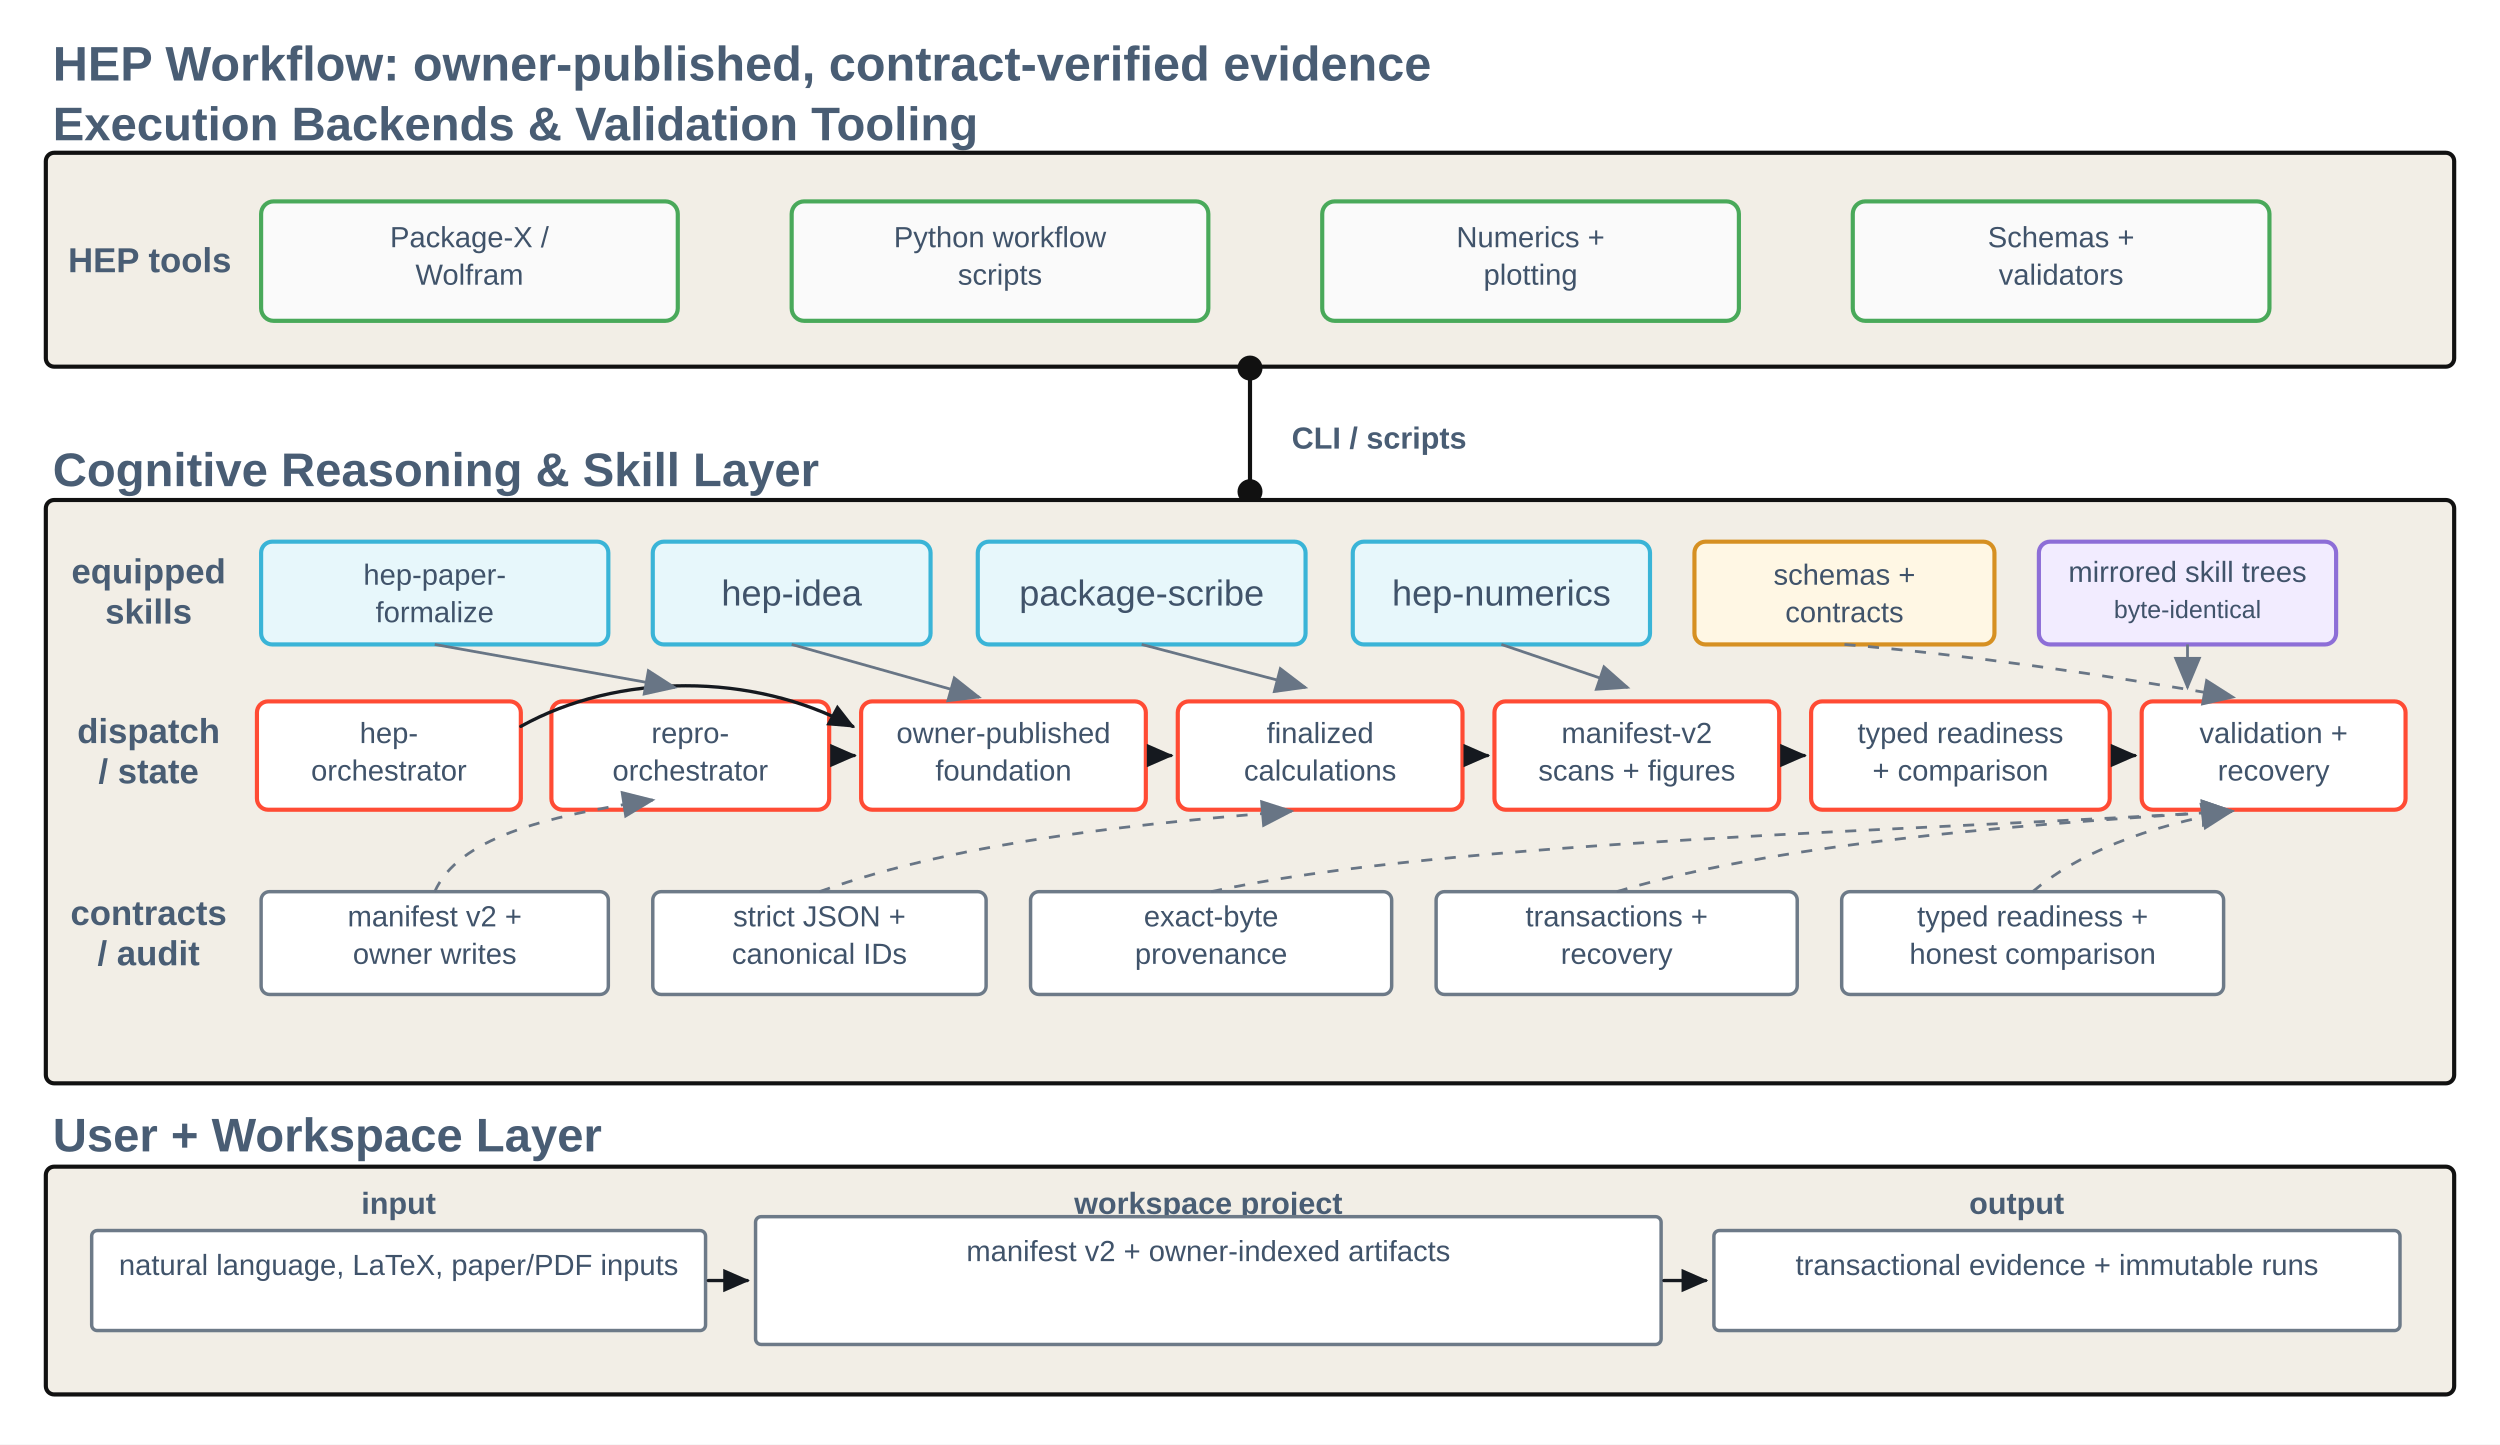
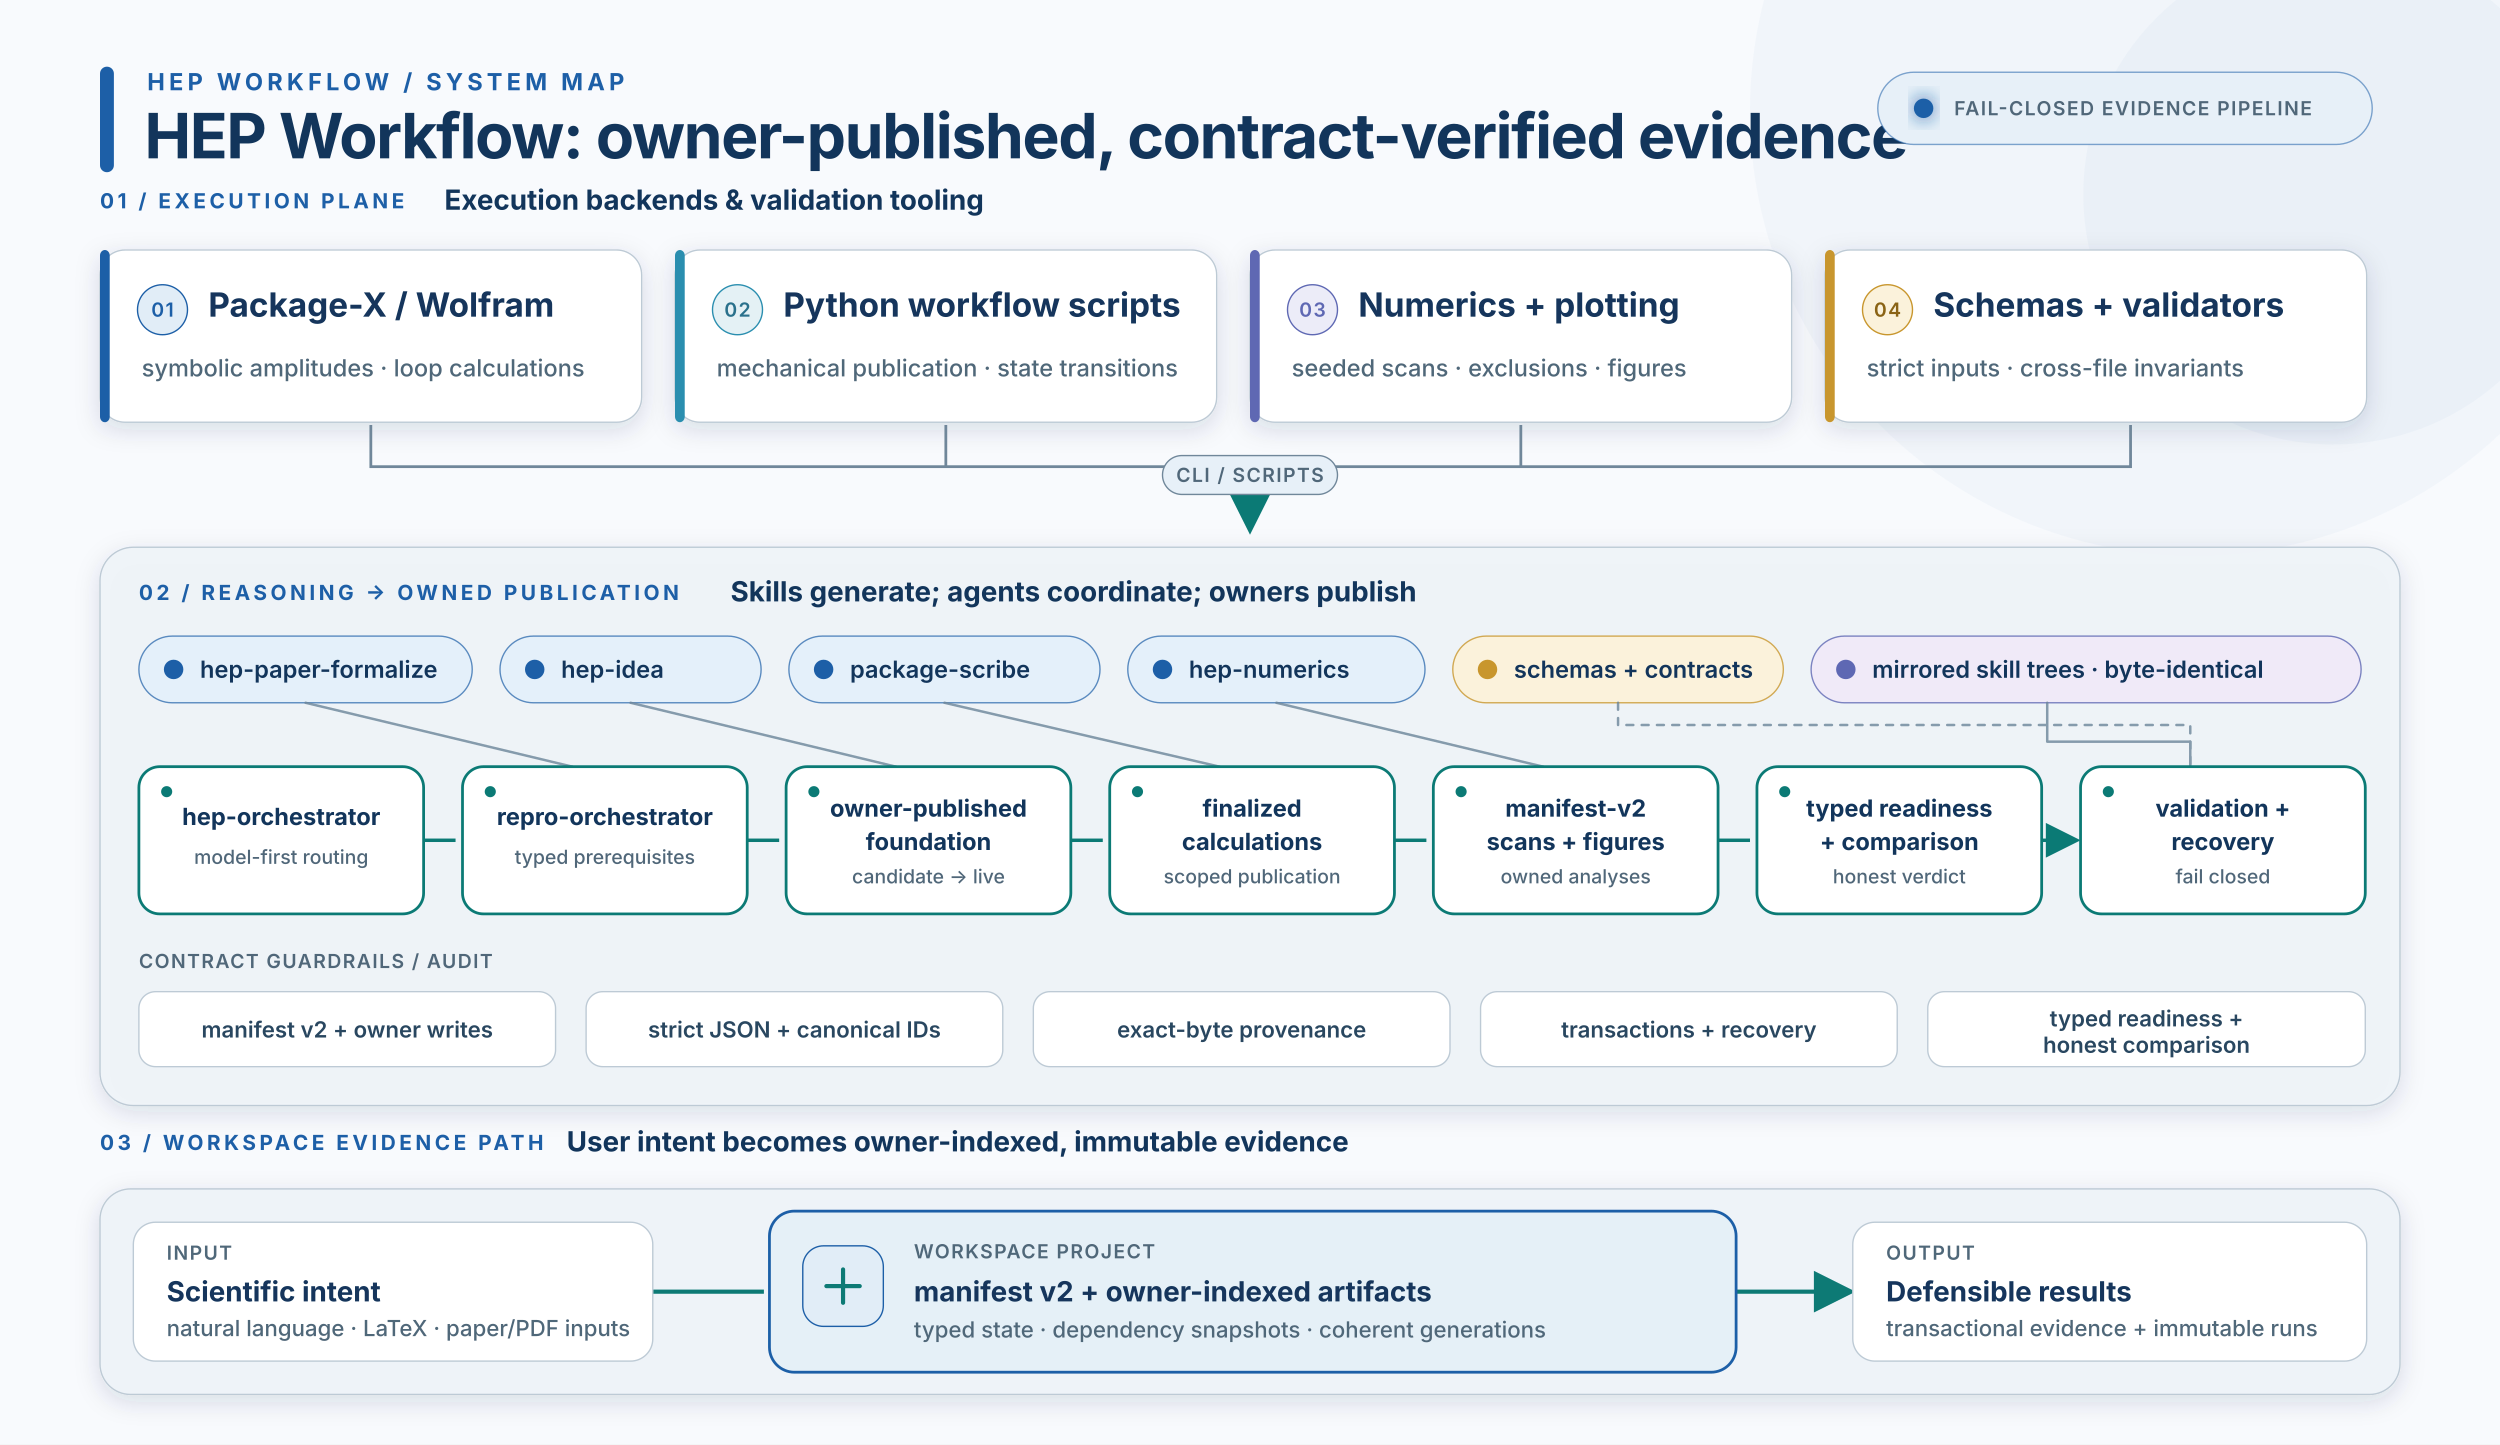
- <svg xmlns="http://www.w3.org/2000/svg" width="1800" height="1040" viewBox="0 0 1800 1040">
+ <svg xmlns="http://www.w3.org/2000/svg" width="1800" height="1040" viewBox="0 0 1800 1040" role="img" aria-labelledby="title desc">
  <defs>
+     <linearGradient id="bg" x1="0" y1="0" x2="1" y2="1">
+       <stop offset="0" stop-color="#07111f" />
+       <stop offset="0.55" stop-color="#0b1830" />
+       <stop offset="1" stop-color="#11172c" />
+     </linearGradient>
+     <linearGradient id="cyanGlow" x1="0" y1="0" x2="1" y2="1">
+       <stop offset="0" stop-color="#2dd4bf" />
+       <stop offset="1" stop-color="#38bdf8" />
+     </linearGradient>
+     <linearGradient id="violetGlow" x1="0" y1="0" x2="1" y2="1">
+       <stop offset="0" stop-color="#8b5cf6" />
+       <stop offset="1" stop-color="#c084fc" />
+     </linearGradient>
+     <linearGradient id="amberGlow" x1="0" y1="0" x2="1" y2="1">
+       <stop offset="0" stop-color="#fbbf24" />
+       <stop offset="1" stop-color="#fb7185" />
+     </linearGradient>
+     <pattern id="grid" width="40" height="40" patternUnits="userSpaceOnUse">
+       <path d="M40 0H0V40" fill="none" stroke="#8aa4c7" stroke-opacity="0.055" stroke-width="1" />
+     </pattern>
+     <filter id="shadow" x="-20%" y="-30%" width="140%" height="160%">
+       <feDropShadow dx="0" dy="5" stdDeviation="9" flood-color="#12355b" flood-opacity="0.14" />
+     </filter>
+     <filter id="softGlow" x="-30%" y="-60%" width="160%" height="220%">
+       <feGaussianBlur stdDeviation="7" result="blur" />
+       <feMerge>
+         <feMergeNode in="blur" />
+         <feMergeNode in="SourceGraphic" />
+       </feMerge>
+     </filter>
+     <marker id="arrowCyan" markerWidth="10" markerHeight="10" refX="8" refY="5" orient="auto">
+       <path d="M0 0L10 5L0 10Z" fill="#5eead4" />
+     </marker>
+     <marker id="arrowSlate" markerWidth="10" markerHeight="10" refX="8" refY="5" orient="auto">
+       <path d="M0 0L10 5L0 10Z" fill="#7f93b2" />
+     </marker>
    <style>
-       .title { font-family: Arial, Helvetica, sans-serif; font-size: 35px; font-weight: 700; fill: #495d74; }
-       .section { font-family: Arial, Helvetica, sans-serif; font-size: 34px; font-weight: 700; fill: #495d74; }
-       .label { font-family: Arial, Helvetica, sans-serif; font-size: 25px; font-weight: 700; fill: #495d74; }
-       .small-label { font-family: Arial, Helvetica, sans-serif; font-size: 22px; font-weight: 700; fill: #495d74; }
-       .box-text { font-family: Arial, Helvetica, sans-serif; font-size: 26px; fill: #40536a; }
-       .box-text-small { font-family: Arial, Helvetica, sans-serif; font-size: 21px; fill: #40536a; }
-       .tiny { font-family: Arial, Helvetica, sans-serif; font-size: 18px; fill: #40536a; }
-       .panel { fill: #f2eee6; stroke: #111111; stroke-width: 3; }
-       .tool { fill: #fafafa; stroke: #49a95a; stroke-width: 3; }
-       .skill { fill: #e7f7fb; stroke: #3ab4d7; stroke-width: 3; }
-       .contract { fill: #fff7e4; stroke: #d69022; stroke-width: 3; }
-       .mirror { fill: #f2ecff; stroke: #8d6ed7; stroke-width: 3; }
-       .dispatch { fill: #ffffff; stroke: #ff4b34; stroke-width: 3; }
-       .workspace { fill: #ffffff; stroke: #6d7a88; stroke-width: 2.5; }
-       .thin { stroke: #111111; stroke-width: 3; fill: none; }
-       .flow-arrow { stroke: #15191f; stroke-width: 2.4; fill: none; stroke-linecap: round; stroke-linejoin: round; }
-       .thin-gray { stroke: #687585; stroke-width: 2; fill: none; }
-       .dashed { stroke: #687585; stroke-width: 2; fill: none; stroke-dasharray: 8 9; }
+       text { font-family: Inter, ui-sans-serif, -apple-system, BlinkMacSystemFont, "Segoe UI", sans-serif; }
+       .eyebrow { fill: #5eead4; font-size: 17px; font-weight: 700; letter-spacing: 3px; }
+       .title { fill: #f8fbff; font-size: 45px; font-weight: 700; letter-spacing: -1px; }
+       .subtitle { fill: #8fa4c2; font-size: 20px; font-weight: 500; }
+       .section-id { fill: #5eead4; font-size: 15px; font-weight: 700; letter-spacing: 2.5px; }
+       .section-title { fill: #dbeafe; font-size: 20px; font-weight: 650; }
+       .card-title { fill: #f8fafc; font-size: 24px; font-weight: 650; }
+       .card-copy { fill: #9eb1cb; font-size: 17px; font-weight: 500; }
+       .tiny { fill: #8297b5; font-size: 14px; font-weight: 600; letter-spacing: 1px; }
+       .pill { fill: #dbeafe; font-size: 17px; font-weight: 600; }
+       .node { fill: #f8fafc; font-size: 17px; font-weight: 650; }
+       .node-sub { fill: #9db0ca; font-size: 14px; font-weight: 500; }
+       .guard { fill: #cbd5e1; font-size: 16px; font-weight: 600; }
+       .workspace-title { fill: #f8fafc; font-size: 20px; font-weight: 650; }
+       .workspace-copy { fill: #a8bad2; font-size: 16px; font-weight: 500; }
+ 
+       /* Institutional navy theme for conference and seminar projection. */
+       .eyebrow, .section-id { fill: #1d5fa7; }
+       .title, .section-title, .card-title, .pill, .node, .workspace-title { fill: #12355b; }
+       .subtitle, .card-copy, .tiny, .node-sub, .workspace-copy { fill: #506779; }
+       .guard { fill: #294760; }
+       [fill="url(#bg)"] { fill: #f8fafd; }
+       [fill="url(#grid)"] { opacity: 0; }
+       [fill="url(#cyanGlow)"] { fill: #1d5fa7; }
+       [stroke="url(#cyanGlow)"] { stroke: #1d5fa7; }
+       [stroke="#2dd4bf"] { stroke: #1d5fa7; }
+       [fill="#2563eb"], [fill="#8b5cf6"] { fill: #1d5fa7; opacity: 0.035; }
+       [fill="#0e2038"], [fill="#111f35"], [fill="#101f35"] { fill: #ffffff; }
+       [fill="#0a1629"], [fill="#0b182b"] { fill: #eef3f8; }
+       [fill="#102641"] { fill: #e5f0f7; }
+       [fill="#102640"], [fill="#102a43"] { fill: #e7f0f8; }
+       [fill="#102b42"] { fill: #e4f0fa; }
+       [fill="#332714"] { fill: #fbf2db; }
+       [fill="#211b42"] { fill: #f0eaf8; }
+       [fill="#0f2137"] { fill: #ffffff; }
+       [fill="#143c3c"], [fill="#153b4e"] { fill: #e1edf7; }
+       [fill="#12354b"] { fill: #e4f1f5; }
+       [fill="#2b2553"] { fill: #ececf8; }
+       [fill="#3b3020"] { fill: #fbf2db; }
+       [fill="#34d399"], [fill="#22d3ee"] { fill: #1d5fa7; }
+       [stroke="#34d399"], [stroke="#22d3ee"] { stroke: #1d5fa7; }
+       [fill="#38bdf8"] { fill: #2a8eaf; }
+       [stroke="#38bdf8"] { stroke: #2a8eaf; }
+       [fill="#a78bfa"] { fill: #5e68b3; }
+       [stroke="#a78bfa"] { stroke: #5e68b3; }
+       [fill="#fbbf24"] { fill: #c8962d; }
+       [stroke="#fbbf24"] { stroke: #c8962d; }
+       [fill="#fb7185"] { fill: #0b7a75; }
+       [stroke="#fb7185"] { stroke: #0b7a75; }
+       [fill="#5eead4"] { fill: #0b7a75; }
+       [stroke="#5eead4"] { stroke: #0b7a75; }
+       [fill="#6ee7b7"] { fill: #1d5fa7; }
+       [fill="#7dd3fc"] { fill: #2a718c; }
+       [fill="#c4b5fd"] { fill: #5e68b3; }
+       [fill="#fde68a"] { fill: #8a6412; }
+       [stroke="#244565"], [stroke="#263f5d"], [stroke="#3c5777"], [stroke="#42607d"] { stroke: #bdcad5; }
+       [stroke="#2c5276"], [stroke="#2a5579"] { stroke: #70879a; }
+       [stroke="#6d819f"], [stroke="#7f93b2"] { stroke: #8294a4; }
    </style>
-     <marker id="arrow" markerWidth="12" markerHeight="10" refX="11" refY="5" orient="auto" markerUnits="strokeWidth">
-       <path d="M0,0 L12,5 L0,10 Z" fill="#111111" />
-     </marker>
-     <marker id="arrow-gray" markerWidth="12" markerHeight="10" refX="11" refY="5" orient="auto" markerUnits="strokeWidth">
-       <path d="M0,0 L12,5 L0,10 Z" fill="#687585" />
-     </marker>
-     <marker id="flow-arrow-head" markerWidth="8" markerHeight="7" refX="7.2" refY="3.5" orient="auto" markerUnits="strokeWidth">
-       <path d="M0,0 L8,3.5 L0,7 Z" fill="#15191f" />
-     </marker>
-     <marker id="arrow-red" markerWidth="12" markerHeight="10" refX="11" refY="5" orient="auto" markerUnits="strokeWidth">
-       <path d="M0,0 L12,5 L0,10 Z" fill="#111111" />
-     </marker>
  </defs>
-   <rect x="0" y="0" width="1800" height="1040" fill="#ffffff" />
-   <text class="title" x="38" y="58">HEP Workflow: owner-published, contract-verified evidence</text>
-   <text class="section" x="38" y="101">Execution Backends &amp; Validation Tooling</text>
-   <rect class="panel" x="33" y="110" width="1734" height="154" rx="6" />
-   <text class="label" x="49" y="196">HEP tools</text>
-   <rect class="tool" x="188" y="145" width="300" height="86" rx="9" />
-   <text class="box-text-small" text-anchor="middle" x="338" y="178">Package-X /</text>
-   <text class="box-text-small" text-anchor="middle" x="338" y="205">Wolfram</text>
-   <rect class="tool" x="570" y="145" width="300" height="86" rx="9" />
-   <text class="box-text-small" text-anchor="middle" x="720" y="178">Python workflow</text>
-   <text class="box-text-small" text-anchor="middle" x="720" y="205">scripts</text>
-   <rect class="tool" x="952" y="145" width="300" height="86" rx="9" />
-   <text class="box-text-small" text-anchor="middle" x="1102" y="178">Numerics +</text>
-   <text class="box-text-small" text-anchor="middle" x="1102" y="205">plotting</text>
-   <rect class="tool" x="1334" y="145" width="300" height="86" rx="9" />
-   <text class="box-text-small" text-anchor="middle" x="1484" y="178">Schemas +</text>
-   <text class="box-text-small" text-anchor="middle" x="1484" y="205">validators</text>
-   <circle cx="900" cy="265" r="9" fill="#111111" />
-   <path class="thin" d="M900 265 L900 354" />
-   <circle cx="900" cy="354" r="9" fill="#111111" />
-   <text class="small-label" x="930" y="323">CLI / scripts</text>
-   <text class="section" x="38" y="350">Cognitive Reasoning &amp; Skill Layer</text>
-   <rect class="panel" x="33" y="360" width="1734" height="420" rx="6" />
-   <text class="label" text-anchor="middle" x="107" y="420">equipped</text>
-   <text class="label" text-anchor="middle" x="107" y="449">skills</text>
-   <rect class="skill" x="188" y="390" width="250" height="74" rx="8" />
-   <text class="box-text-small" text-anchor="middle" x="313" y="421">hep-paper-</text>
-   <text class="box-text-small" text-anchor="middle" x="313" y="448">formalize</text>
-   <rect class="skill" x="470" y="390" width="200" height="74" rx="8" />
-   <text class="box-text" text-anchor="middle" x="570" y="436">hep-idea</text>
-   <rect class="skill" x="704" y="390" width="236" height="74" rx="8" />
-   <text class="box-text" text-anchor="middle" x="822" y="436">package-scribe</text>
-   <rect class="skill" x="974" y="390" width="214" height="74" rx="8" />
-   <text class="box-text" text-anchor="middle" x="1081" y="436">hep-numerics</text>
-   <rect class="contract" x="1220" y="390" width="216" height="74" rx="8" />
-   <text class="box-text-small" text-anchor="middle" x="1328" y="421">schemas +</text>
-   <text class="box-text-small" text-anchor="middle" x="1328" y="448">contracts</text>
-   <rect class="mirror" x="1468" y="390" width="214" height="74" rx="8" />
-   <text class="box-text-small" text-anchor="middle" x="1575" y="419">mirrored skill trees</text>
-   <text class="tiny" text-anchor="middle" x="1575" y="445">byte-identical</text>
-   <text class="label" text-anchor="middle" x="107" y="535">dispatch</text>
-   <text class="label" text-anchor="middle" x="107" y="564">/ state</text>
-   <rect class="dispatch" x="185" y="505" width="190" height="78" rx="8" />
-   <text class="box-text-small" text-anchor="middle" x="280" y="535">hep-</text>
-   <text class="box-text-small" text-anchor="middle" x="280" y="562">orchestrator</text>
-   <rect class="dispatch" x="397" y="505" width="200" height="78" rx="8" />
-   <text class="box-text-small" text-anchor="middle" x="497" y="535">repro-</text>
-   <text class="box-text-small" text-anchor="middle" x="497" y="562">orchestrator</text>
-   <rect class="dispatch" x="620" y="505" width="205" height="78" rx="8" />
-   <text class="box-text-small" text-anchor="middle" x="722.5" y="535">owner-published</text>
-   <text class="box-text-small" text-anchor="middle" x="722.5" y="562">foundation</text>
-   <rect class="dispatch" x="848" y="505" width="205" height="78" rx="8" />
-   <text class="box-text-small" text-anchor="middle" x="950.5" y="535">finalized</text>
-   <text class="box-text-small" text-anchor="middle" x="950.5" y="562">calculations</text>
-   <rect class="dispatch" x="1076" y="505" width="205" height="78" rx="8" />
-   <text class="box-text-small" text-anchor="middle" x="1178.5" y="535">manifest-v2</text>
-   <text class="box-text-small" text-anchor="middle" x="1178.5" y="562">scans + figures</text>
-   <rect class="dispatch" x="1304" y="505" width="215" height="78" rx="8" />
-   <text class="box-text-small" text-anchor="middle" x="1411.5" y="535">typed readiness</text>
-   <text class="box-text-small" text-anchor="middle" x="1411.5" y="562">+ comparison</text>
-   <rect class="dispatch" x="1542" y="505" width="190" height="78" rx="8" />
-   <text class="box-text-small" text-anchor="middle" x="1637" y="535">validation +</text>
-   <text class="box-text-small" text-anchor="middle" x="1637" y="562">recovery</text>
-   <path class="flow-arrow" marker-end="url(#flow-arrow-head)" d="M375 523 C445 484 542 484 614 523" />
-   <path class="flow-arrow" marker-end="url(#flow-arrow-head)" d="M600 544 L615 544" />
-   <path class="flow-arrow" marker-end="url(#flow-arrow-head)" d="M828 544 L843 544" />
-   <path class="flow-arrow" marker-end="url(#flow-arrow-head)" d="M1056 544 L1071 544" />
-   <path class="flow-arrow" marker-end="url(#flow-arrow-head)" d="M1284 544 L1299 544" />
-   <path class="flow-arrow" marker-end="url(#flow-arrow-head)" d="M1522 544 L1537 544" />
-   <path class="thin-gray" marker-end="url(#arrow-gray)" d="M313 464 L486 495" />
-   <path class="thin-gray" marker-end="url(#arrow-gray)" d="M570 464 L705 502" />
-   <path class="thin-gray" marker-end="url(#arrow-gray)" d="M822 464 L940 495" />
-   <path class="thin-gray" marker-end="url(#arrow-gray)" d="M1081 464 L1172 495" />
-   <path class="dashed" marker-end="url(#arrow-gray)" d="M1328 464 C1420 472 1510 485 1608 502" />
-   <path class="thin-gray" marker-end="url(#arrow-gray)" d="M1575 464 L1575 495" />
-   <text class="label" text-anchor="middle" x="107" y="666">contracts</text>
-   <text class="label" text-anchor="middle" x="107" y="695">/ audit</text>
-   <rect class="workspace" x="188" y="642" width="250" height="74" rx="6" />
-   <text class="box-text-small" text-anchor="middle" x="313" y="667">manifest v2 +</text>
-   <text class="box-text-small" text-anchor="middle" x="313" y="694">owner writes</text>
-   <rect class="workspace" x="470" y="642" width="240" height="74" rx="6" />
-   <text class="box-text-small" text-anchor="middle" x="590" y="667">strict JSON +</text>
-   <text class="box-text-small" text-anchor="middle" x="590" y="694">canonical IDs</text>
-   <rect class="workspace" x="742" y="642" width="260" height="74" rx="6" />
-   <text class="box-text-small" text-anchor="middle" x="872" y="667">exact-byte</text>
-   <text class="box-text-small" text-anchor="middle" x="872" y="694">provenance</text>
-   <rect class="workspace" x="1034" y="642" width="260" height="74" rx="6" />
-   <text class="box-text-small" text-anchor="middle" x="1164" y="667">transactions +</text>
-   <text class="box-text-small" text-anchor="middle" x="1164" y="694">recovery</text>
-   <rect class="workspace" x="1326" y="642" width="275" height="74" rx="6" />
-   <text class="box-text-small" text-anchor="middle" x="1463.5" y="667">typed readiness +</text>
-   <text class="box-text-small" text-anchor="middle" x="1463.5" y="694">honest comparison</text>
-   <path class="dashed" marker-end="url(#arrow-gray)" d="M313 642 C330 604 390 588 470 576" />
-   <path class="dashed" marker-end="url(#arrow-gray)" d="M590 642 C695 604 835 592 930 584" />
-   <path class="dashed" marker-end="url(#arrow-gray)" d="M872 642 C1040 605 1390 598 1607 584" />
-   <path class="dashed" marker-end="url(#arrow-gray)" d="M1164 642 C1290 604 1485 592 1607 584" />
-   <path class="dashed" marker-end="url(#arrow-gray)" d="M1463.5 642 C1495 615 1545 595 1607 584" />
-   <text class="section" x="38" y="829">User + Workspace Layer</text>
-   <rect class="panel" x="33" y="840" width="1734" height="164" rx="6" />
-   <text class="small-label" text-anchor="middle" x="287" y="874">input</text>
-   <rect class="workspace" x="66" y="886" width="442" height="72" rx="4" />
-   <text class="box-text-small" text-anchor="middle" x="287" y="918">natural language, LaTeX, paper/PDF inputs</text>
-   <path class="flow-arrow" marker-end="url(#flow-arrow-head)" d="M510 922 L538 922" />
-   <text class="small-label" text-anchor="middle" x="870" y="874">workspace project</text>
-   <rect class="workspace" x="544" y="876" width="652" height="92" rx="4" />
-   <text class="box-text-small" text-anchor="middle" x="870" y="908">manifest v2 + owner-indexed artifacts</text>
-   <path class="flow-arrow" marker-end="url(#flow-arrow-head)" d="M1198 922 L1228 922" />
-   <text class="small-label" text-anchor="middle" x="1452" y="874">output</text>
-   <rect class="workspace" x="1234" y="886" width="494" height="72" rx="4" />
-   <text class="box-text-small" text-anchor="middle" x="1481" y="918">transactional evidence + immutable runs</text>
+   <rect width="1800" height="1040" fill="url(#bg)" />
+   <rect width="1800" height="1040" fill="url(#grid)" />
+   <circle cx="1580" cy="80" r="320" fill="#2563eb" opacity="0.055" />
+   <circle cx="1680" cy="140" r="180" fill="#8b5cf6" opacity="0.07" />
+   <g transform="translate(72 48)">
+     <rect x="0" y="0" width="10" height="76" rx="5" fill="url(#cyanGlow)" />
+     <text class="eyebrow" x="34" y="17">HEP WORKFLOW / SYSTEM MAP</text>
+     <text class="title" x="32" y="66">HEP Workflow: owner-published, contract-verified evidence</text>
+     <rect x="1280" y="4" width="356" height="52" rx="26" fill="#102640" stroke="#2dd4bf" stroke-opacity="0.55" />
+     <circle cx="1313" cy="30" r="7" fill="#34d399" filter="url(#softGlow)" />
+     <text class="tiny" x="1335" y="35">FAIL-CLOSED EVIDENCE PIPELINE</text>
+   </g>
+   <g transform="translate(72 150)">
+     <text class="section-id" x="0" y="0">01 / EXECUTION PLANE</text>
+     <text class="section-title" x="248" y="1">Execution backends &amp; validation tooling</text>
+     <g transform="translate(0 30)" filter="url(#shadow)">
+       <rect width="390" height="124" rx="18" fill="#0e2038" stroke="#244565" />
+       <rect x="0" y="0" width="7" height="124" rx="4" fill="#34d399" />
+       <circle cx="45" cy="43" r="18" fill="#143c3c" stroke="#34d399" />
+       <text class="tiny" x="45" y="48" text-anchor="middle" fill="#6ee7b7">01</text>
+       <text class="card-title" x="78" y="48">Package-X / Wolfram</text>
+       <text class="card-copy" x="30" y="91">symbolic amplitudes · loop calculations</text>
+     </g>
+     <g transform="translate(414 30)" filter="url(#shadow)">
+       <rect width="390" height="124" rx="18" fill="#0e2038" stroke="#244565" />
+       <rect x="0" y="0" width="7" height="124" rx="4" fill="#38bdf8" />
+       <circle cx="45" cy="43" r="18" fill="#12354b" stroke="#38bdf8" />
+       <text class="tiny" x="45" y="48" text-anchor="middle" fill="#7dd3fc">02</text>
+       <text class="card-title" x="78" y="48">Python workflow scripts</text>
+       <text class="card-copy" x="30" y="91">mechanical publication · state transitions</text>
+     </g>
+     <g transform="translate(828 30)" filter="url(#shadow)">
+       <rect width="390" height="124" rx="18" fill="#0e2038" stroke="#244565" />
+       <rect x="0" y="0" width="7" height="124" rx="4" fill="#a78bfa" />
+       <circle cx="45" cy="43" r="18" fill="#2b2553" stroke="#a78bfa" />
+       <text class="tiny" x="45" y="48" text-anchor="middle" fill="#c4b5fd">03</text>
+       <text class="card-title" x="78" y="48">Numerics + plotting</text>
+       <text class="card-copy" x="30" y="91">seeded scans · exclusions · figures</text>
+     </g>
+     <g transform="translate(1242 30)" filter="url(#shadow)">
+       <rect width="390" height="124" rx="18" fill="#0e2038" stroke="#244565" />
+       <rect x="0" y="0" width="7" height="124" rx="4" fill="#fbbf24" />
+       <circle cx="45" cy="43" r="18" fill="#3b3020" stroke="#fbbf24" />
+       <text class="tiny" x="45" y="48" text-anchor="middle" fill="#fde68a">04</text>
+       <text class="card-title" x="78" y="48">Schemas + validators</text>
+       <text class="card-copy" x="30" y="91">strict inputs · cross-file invariants</text>
+     </g>
+   </g>
+   <path d="M267 306V336H1534V306M681 306V336M1095 306V336" fill="none" stroke="#2c5276" stroke-width="2" />
+   <path d="M900 336V379" fill="none" stroke="#5eead4" stroke-width="3" marker-end="url(#arrowCyan)" />
+   <rect x="837" y="328" width="126" height="28" rx="14" fill="#102a43" stroke="#2a5579" />
+   <text class="tiny" x="900" y="347" text-anchor="middle">CLI / SCRIPTS</text>
+   <g transform="translate(72 394)">
+     <rect x="0" y="0" width="1656" height="402" rx="24" fill="#0a1629" fill-opacity="0.9" stroke="#263f5d" filter="url(#shadow)" />
+     <text class="section-id" x="28" y="38">02 / REASONING → OWNED PUBLICATION</text>
+     <text class="section-title" x="454" y="39">Skills generate; agents coordinate; owners publish</text>
+     <g transform="translate(28 64)">
+       <g>
+         <rect width="240" height="48" rx="24" fill="#102b42" stroke="#22d3ee" stroke-opacity="0.7" />
+         <circle cx="25" cy="24" r="7" fill="#22d3ee" />
+         <text class="pill" x="44" y="30">hep-paper-formalize</text>
+       </g>
+       <g transform="translate(260)">
+         <rect width="188" height="48" rx="24" fill="#102b42" stroke="#22d3ee" stroke-opacity="0.7" />
+         <circle cx="25" cy="24" r="7" fill="#22d3ee" />
+         <text class="pill" x="44" y="30">hep-idea</text>
+       </g>
+       <g transform="translate(468)">
+         <rect width="224" height="48" rx="24" fill="#102b42" stroke="#22d3ee" stroke-opacity="0.7" />
+         <circle cx="25" cy="24" r="7" fill="#22d3ee" />
+         <text class="pill" x="44" y="30">package-scribe</text>
+       </g>
+       <g transform="translate(712)">
+         <rect width="214" height="48" rx="24" fill="#102b42" stroke="#22d3ee" stroke-opacity="0.7" />
+         <circle cx="25" cy="24" r="7" fill="#22d3ee" />
+         <text class="pill" x="44" y="30">hep-numerics</text>
+       </g>
+       <g transform="translate(946)">
+         <rect width="238" height="48" rx="24" fill="#332714" stroke="#fbbf24" stroke-opacity="0.8" />
+         <circle cx="25" cy="24" r="7" fill="#fbbf24" />
+         <text class="pill" x="44" y="30">schemas + contracts</text>
+       </g>
+       <g transform="translate(1204)">
+         <rect width="396" height="48" rx="24" fill="#211b42" stroke="#a78bfa" stroke-opacity="0.8" />
+         <circle cx="25" cy="24" r="7" fill="#a78bfa" />
+         <text class="pill" x="44" y="30">mirrored skill trees · byte-identical</text>
+       </g>
+     </g>
+     <g opacity="0.82" fill="none" stroke="#6e879b" stroke-width="1.8" stroke-linecap="round" stroke-linejoin="round">
+       <path d="M148 112L340 158" />
+       <path d="M382 112L573 158" />
+       <path d="M608 112L806 158" />
+       <path d="M847 112L1039 158" />
+       <path d="M1093 112V128H1505V158" stroke-dasharray="5 6" />
+       <path d="M1402 112V140H1505V158" />
+     </g>
+     <g transform="translate(28 158)">
+       <path d="M205 53H228M438 53H461M671 53H694M904 53H927M1137 53H1160M1370 53H1393" stroke="#5eead4" stroke-width="2.5" marker-end="url(#arrowCyan)" />
+       <g>
+         <rect width="205" height="106" rx="15" fill="#111f35" stroke="#fb7185" stroke-width="2" />
+         <text class="node" x="102.5" y="42" text-anchor="middle">hep-orchestrator</text>
+         <text class="node-sub" x="102.5" y="70" text-anchor="middle">model-first routing</text>
+         <circle cx="20" cy="18" r="4" fill="#fb7185" />
+       </g>
+       <g transform="translate(233)">
+         <rect width="205" height="106" rx="15" fill="#111f35" stroke="#fb7185" stroke-width="2" />
+         <text class="node" x="102.5" y="42" text-anchor="middle">repro-orchestrator</text>
+         <text class="node-sub" x="102.5" y="70" text-anchor="middle">typed prerequisites</text>
+         <circle cx="20" cy="18" r="4" fill="#fb7185" />
+       </g>
+       <g transform="translate(466)">
+         <rect width="205" height="106" rx="15" fill="#111f35" stroke="#fb7185" stroke-width="2" />
+         <text class="node" x="102.5" y="36" text-anchor="middle">owner-published</text>
+         <text class="node" x="102.5" y="60" text-anchor="middle">foundation</text>
+         <text class="node-sub" x="102.5" y="84" text-anchor="middle">candidate → live</text>
+         <circle cx="20" cy="18" r="4" fill="#fb7185" />
+       </g>
+       <g transform="translate(699)">
+         <rect width="205" height="106" rx="15" fill="#111f35" stroke="#fb7185" stroke-width="2" />
+         <text class="node" x="102.5" y="36" text-anchor="middle">finalized</text>
+         <text class="node" x="102.5" y="60" text-anchor="middle">calculations</text>
+         <text class="node-sub" x="102.5" y="84" text-anchor="middle">scoped publication</text>
+         <circle cx="20" cy="18" r="4" fill="#fb7185" />
+       </g>
+       <g transform="translate(932)">
+         <rect width="205" height="106" rx="15" fill="#111f35" stroke="#fb7185" stroke-width="2" />
+         <text class="node" x="102.5" y="36" text-anchor="middle">manifest-v2</text>
+         <text class="node" x="102.5" y="60" text-anchor="middle">scans + figures</text>
+         <text class="node-sub" x="102.5" y="84" text-anchor="middle">owned analyses</text>
+         <circle cx="20" cy="18" r="4" fill="#fb7185" />
+       </g>
+       <g transform="translate(1165)">
+         <rect width="205" height="106" rx="15" fill="#111f35" stroke="#fb7185" stroke-width="2" />
+         <text class="node" x="102.5" y="36" text-anchor="middle">typed readiness</text>
+         <text class="node" x="102.5" y="60" text-anchor="middle">+ comparison</text>
+         <text class="node-sub" x="102.5" y="84" text-anchor="middle">honest verdict</text>
+         <circle cx="20" cy="18" r="4" fill="#fb7185" />
+       </g>
+       <g transform="translate(1398)">
+         <rect width="205" height="106" rx="15" fill="#111f35" stroke="#fb7185" stroke-width="2" />
+         <text class="node" x="102.5" y="36" text-anchor="middle">validation +</text>
+         <text class="node" x="102.5" y="60" text-anchor="middle">recovery</text>
+         <text class="node-sub" x="102.5" y="84" text-anchor="middle">fail closed</text>
+         <circle cx="20" cy="18" r="4" fill="#fb7185" />
+       </g>
+     </g>
+     <text class="tiny" x="28" y="303">CONTRACT GUARDRAILS / AUDIT</text>
+     <g transform="translate(28 320)">
+       <g>
+         <rect width="300" height="54" rx="12" fill="#0f2137" stroke="#42607d" />
+         <text class="guard" x="150" y="33" text-anchor="middle">manifest v2 + owner writes</text>
+       </g>
+       <g transform="translate(322)">
+         <rect width="300" height="54" rx="12" fill="#0f2137" stroke="#42607d" />
+         <text class="guard" x="150" y="33" text-anchor="middle">strict JSON + canonical IDs</text>
+       </g>
+       <g transform="translate(644)">
+         <rect width="300" height="54" rx="12" fill="#0f2137" stroke="#42607d" />
+         <text class="guard" x="150" y="33" text-anchor="middle">exact-byte provenance</text>
+       </g>
+       <g transform="translate(966)">
+         <rect width="300" height="54" rx="12" fill="#0f2137" stroke="#42607d" />
+         <text class="guard" x="150" y="33" text-anchor="middle">transactions + recovery</text>
+       </g>
+       <g transform="translate(1288)">
+         <rect width="315" height="54" rx="12" fill="#0f2137" stroke="#42607d" />
+         <text class="guard" x="157.5" y="25" text-anchor="middle">typed readiness +</text>
+         <text class="guard" x="157.5" y="44" text-anchor="middle">honest comparison</text>
+       </g>
+     </g>
+   </g>
+   <g transform="translate(72 828)">
+     <text class="section-id" x="0" y="0">03 / WORKSPACE EVIDENCE PATH</text>
+     <text class="section-title" x="336" y="1">User intent becomes owner-indexed, immutable evidence</text>
+     <g transform="translate(0 28)" filter="url(#shadow)">
+       <rect width="1656" height="148" rx="22" fill="#0b182b" stroke="#263f5d" />
+       <path d="M398 74H478M1178 74H1258" stroke="#5eead4" stroke-width="3" marker-end="url(#arrowCyan)" />
+       <g transform="translate(24 24)">
+         <rect width="374" height="100" rx="16" fill="#101f35" stroke="#3c5777" />
+         <text class="tiny" x="24" y="27">INPUT</text>
+         <text class="workspace-title" x="24" y="57">Scientific intent</text>
+         <text class="workspace-copy" x="24" y="82">natural language · LaTeX · paper/PDF inputs</text>
+       </g>
+       <g transform="translate(482 16)">
+         <rect width="696" height="116" rx="18" fill="#102641" stroke="url(#cyanGlow)" stroke-width="2" />
+         <rect x="24" y="25" width="58" height="58" rx="15" fill="#153b4e" stroke="#2dd4bf" />
+         <path d="M41 54h24M53 42v24" stroke="#5eead4" stroke-width="3" stroke-linecap="round" />
+         <text class="tiny" x="104" y="34">WORKSPACE PROJECT</text>
+         <text class="workspace-title" x="104" y="65">manifest v2 + owner-indexed artifacts</text>
+         <text class="workspace-copy" x="104" y="91">typed state · dependency snapshots · coherent generations</text>
+       </g>
+       <g transform="translate(1262 24)">
+         <rect width="370" height="100" rx="16" fill="#101f35" stroke="#3c5777" />
+         <text class="tiny" x="24" y="27">OUTPUT</text>
+         <text class="workspace-title" x="24" y="57">Defensible results</text>
+         <text class="workspace-copy" x="24" y="82">transactional evidence + immutable runs</text>
+       </g>
+     </g>
+   </g>
</svg>
